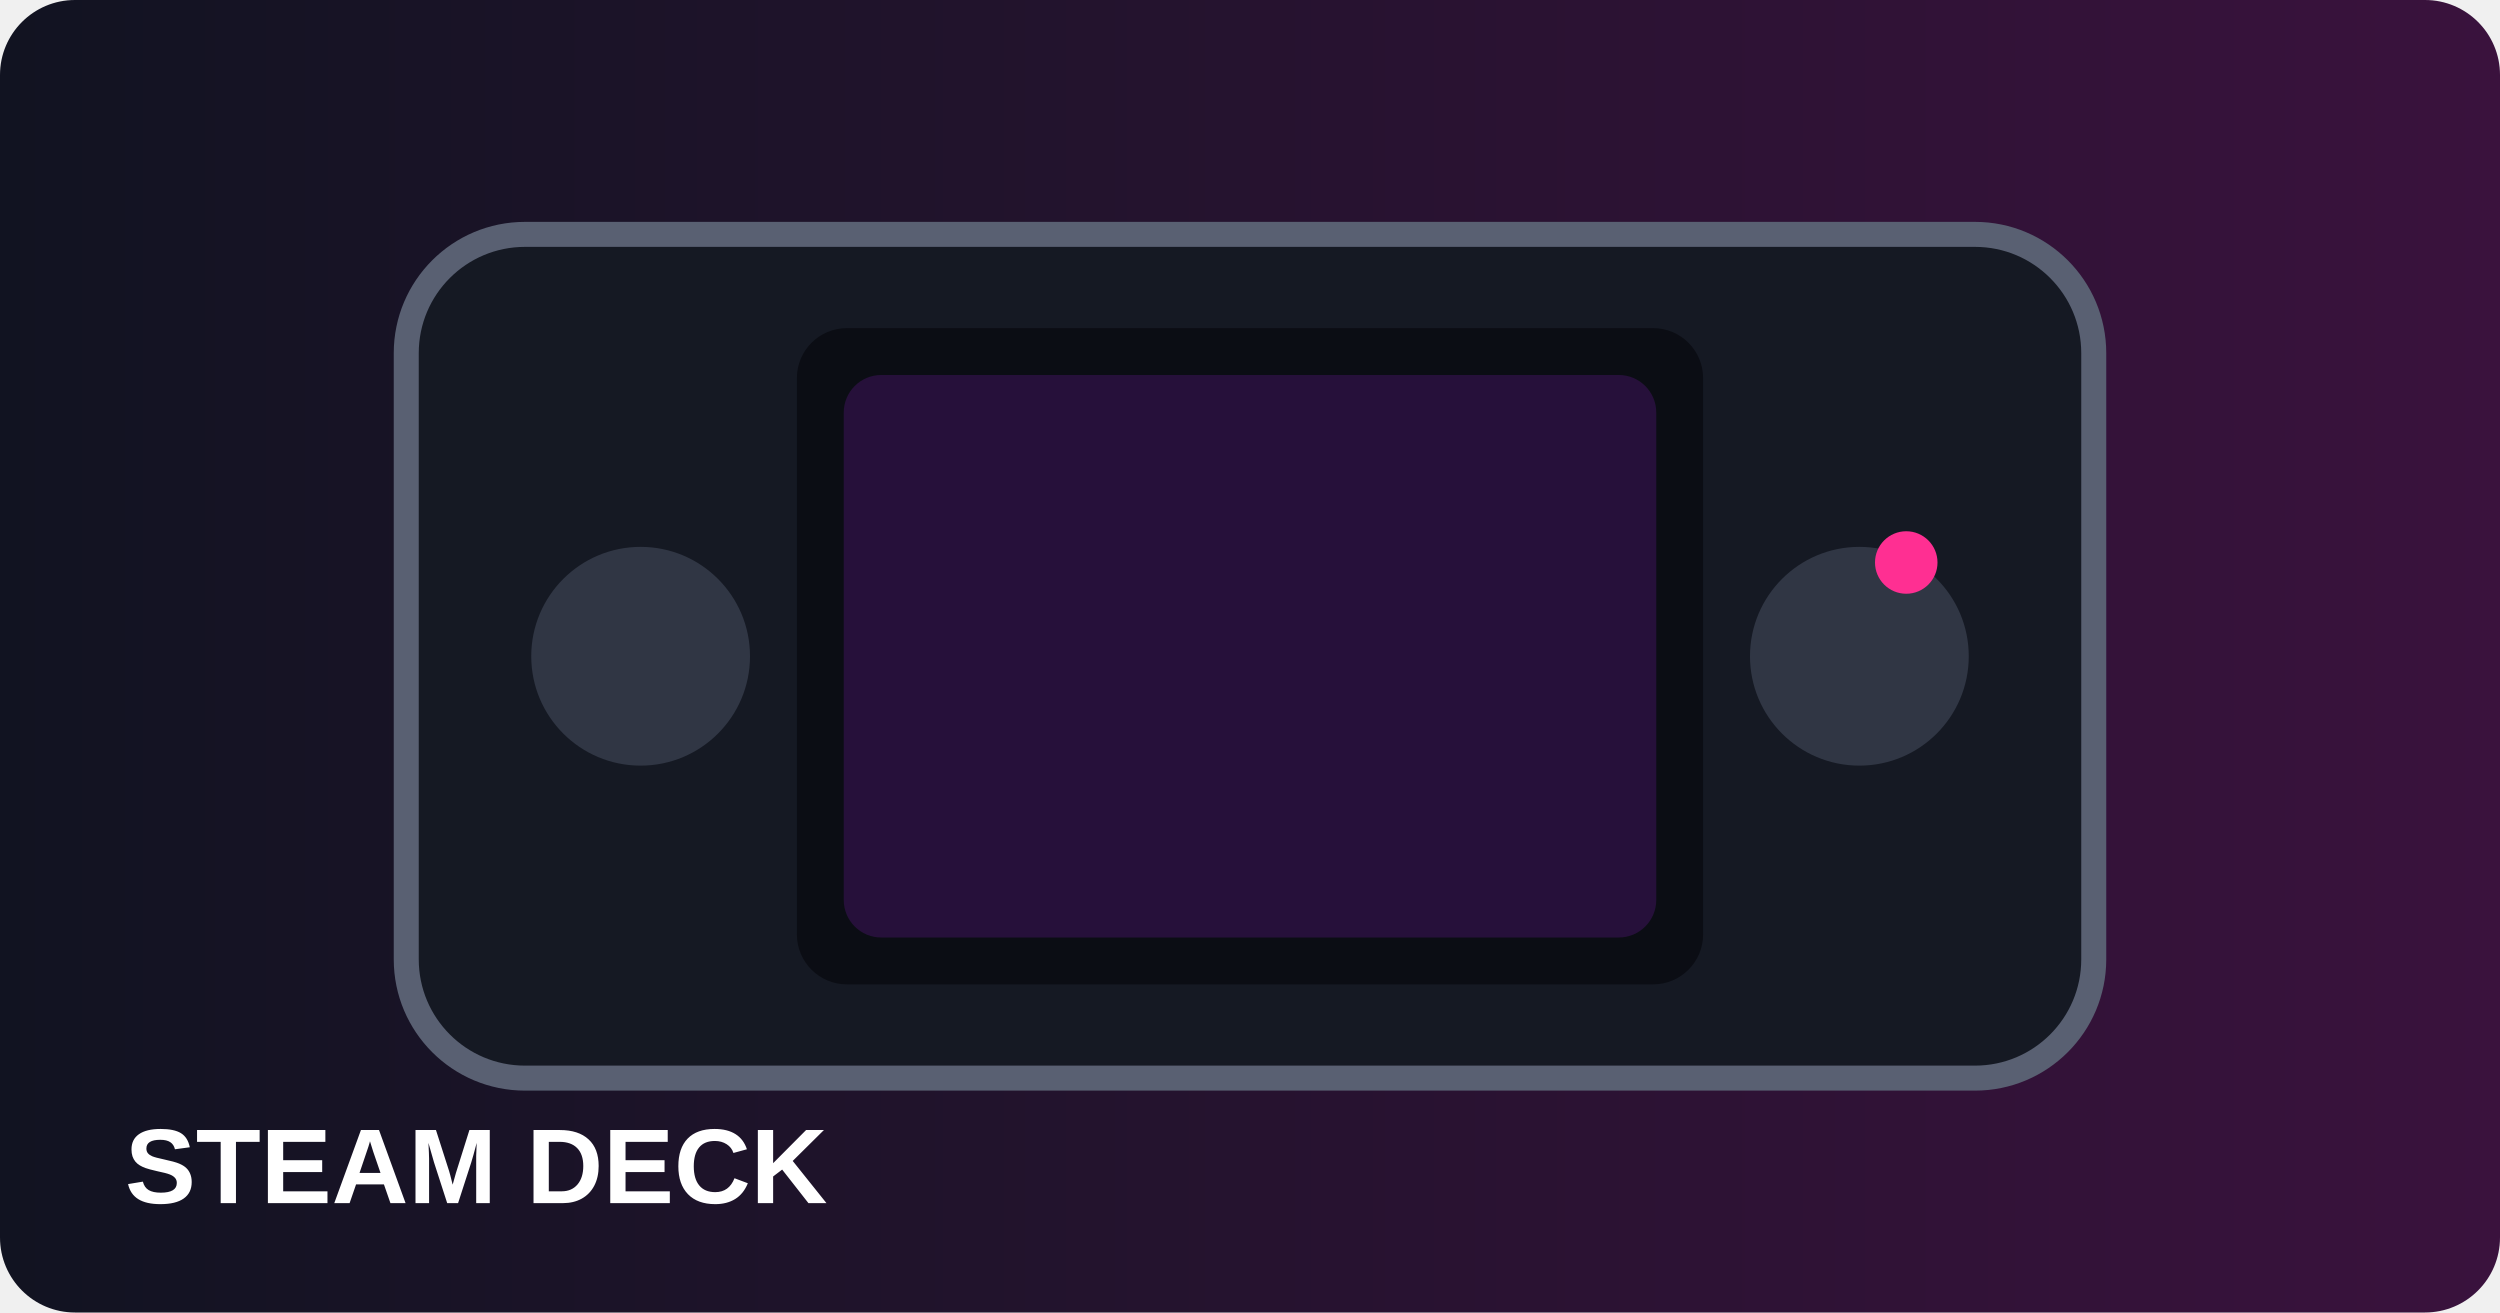
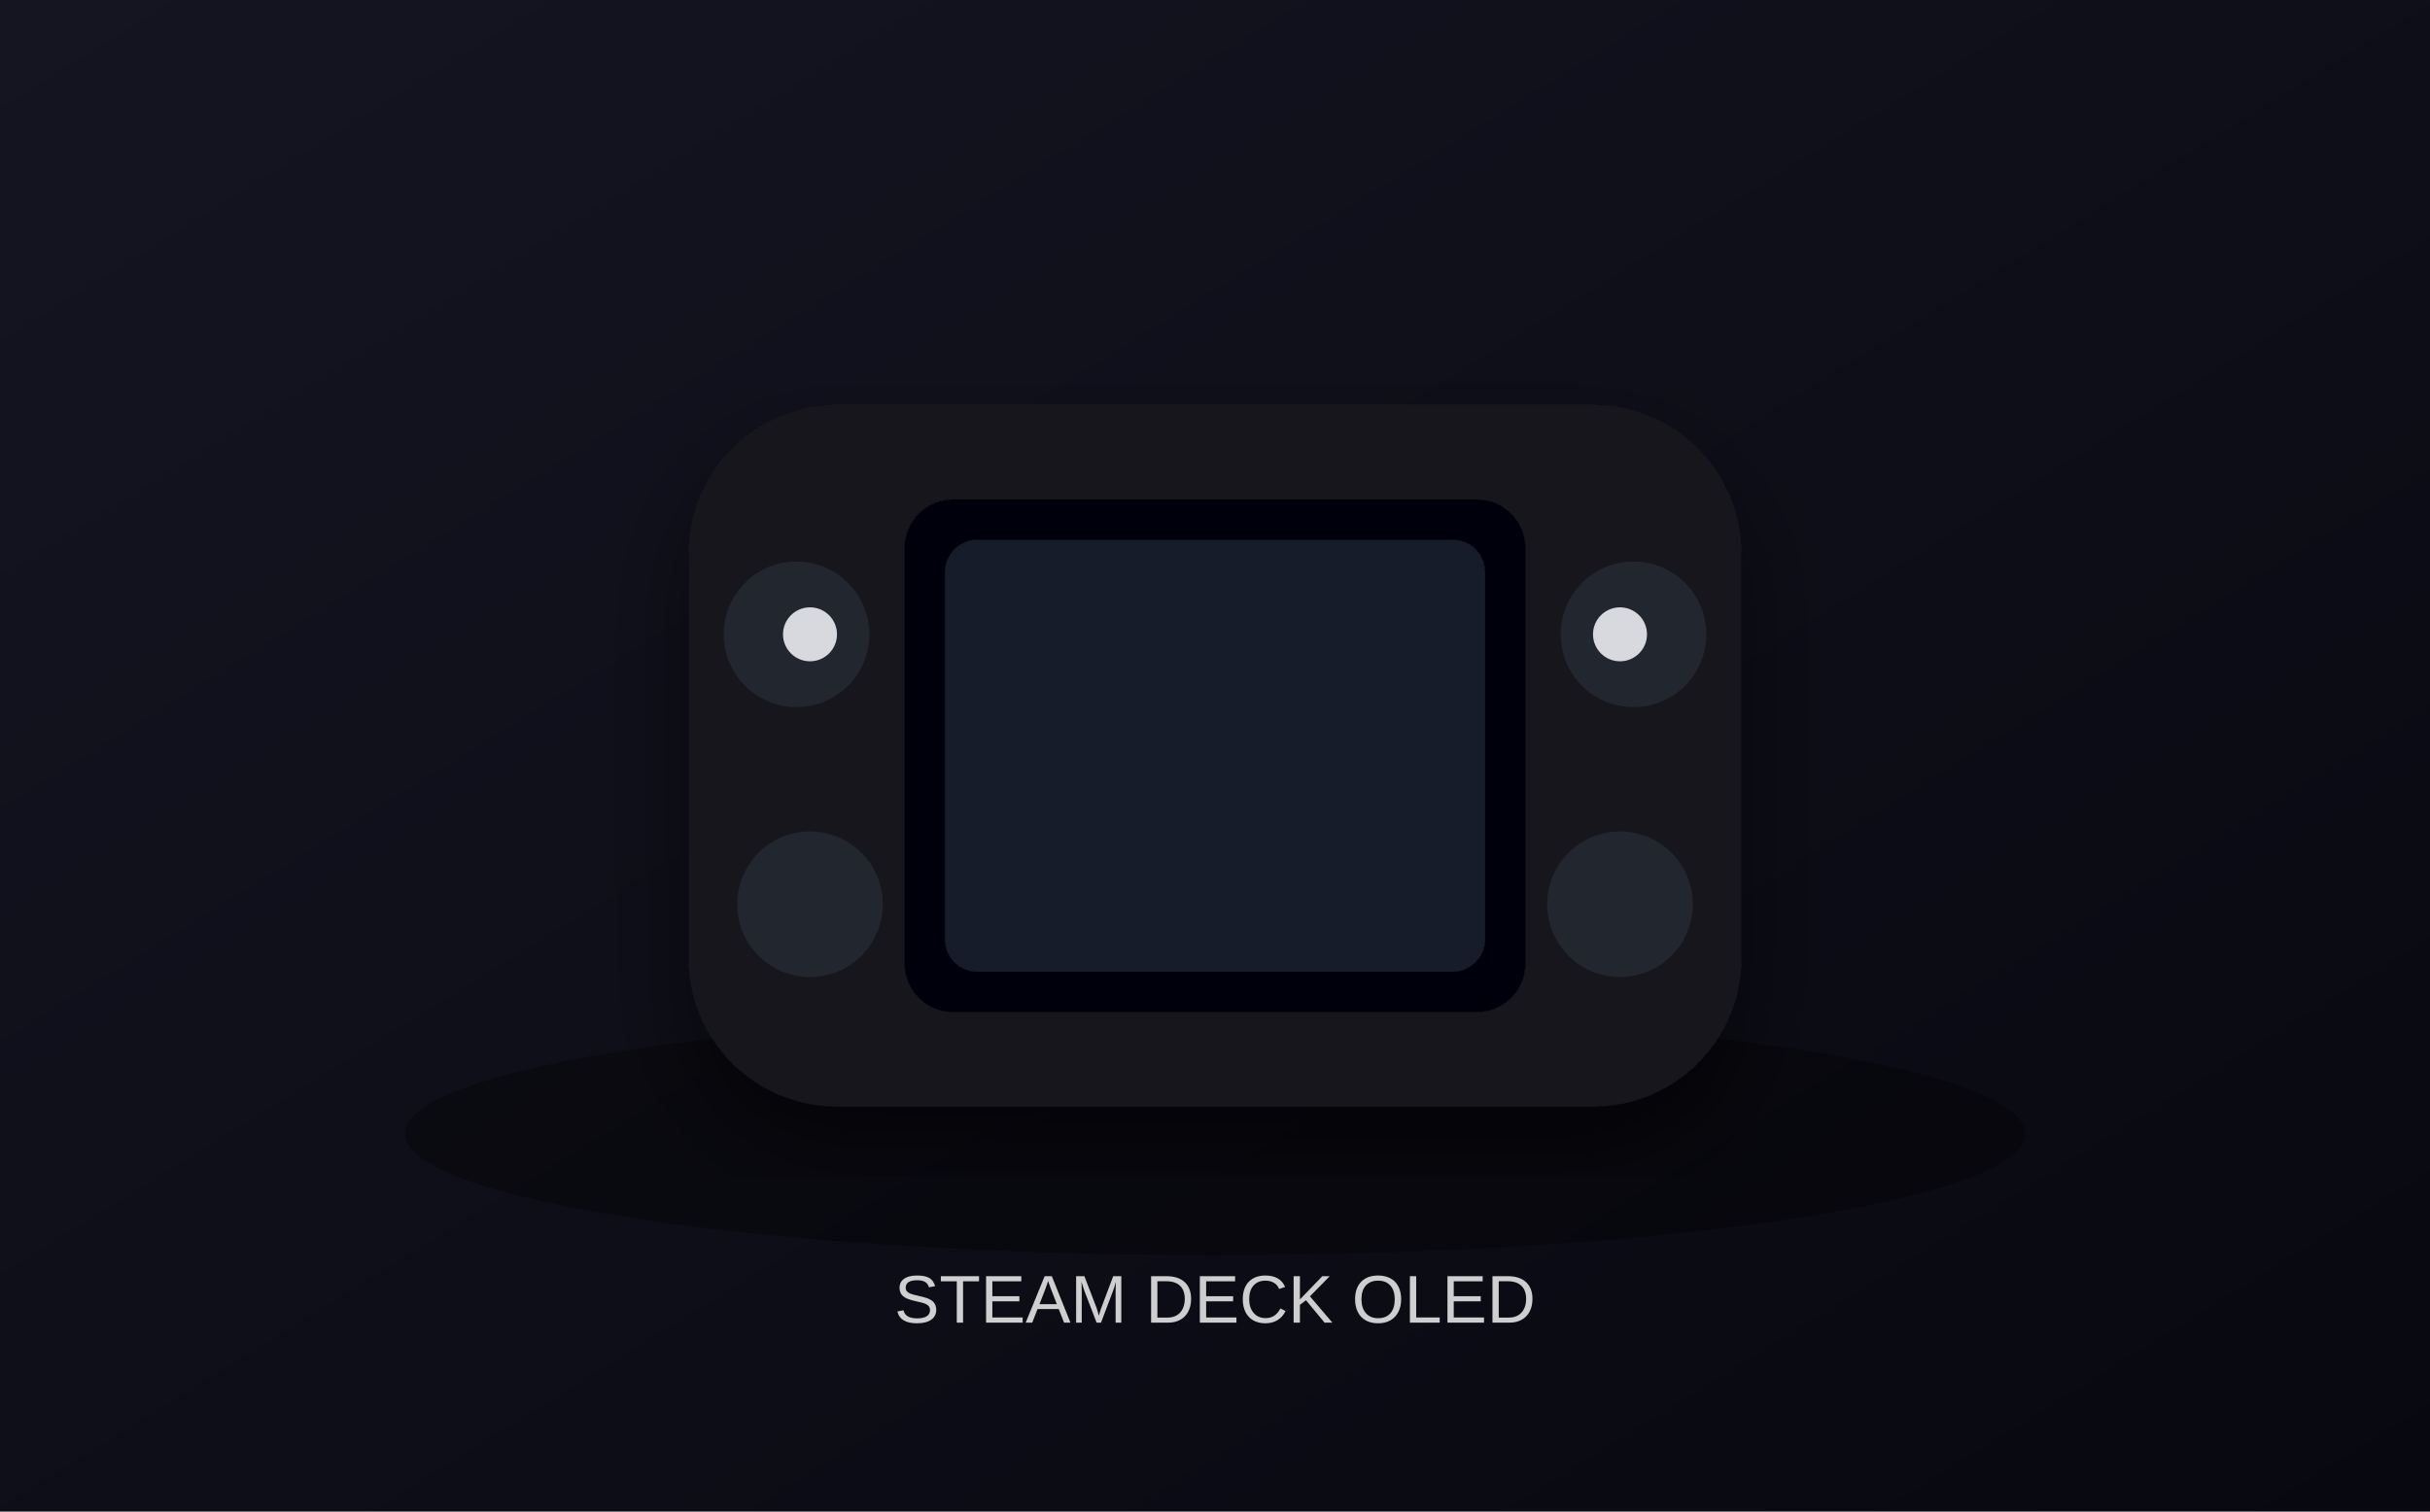
- <svg xmlns="http://www.w3.org/2000/svg" viewBox="0 0 800 420">
+ <svg xmlns="http://www.w3.org/2000/svg" viewBox="0 0 900 560">
  <defs>
-     <linearGradient id="g" x1="0" x2="1">
-       <stop stop-color="#111321" />
-       <stop offset="1" stop-color="#3a123d" />
+     <linearGradient id="g" x1="0" y1="0" x2="1" y2="1">
+       <stop stop-color="#151522" />
+       <stop offset="1" stop-color="#080810" />
    </linearGradient>
+     <filter id="s">
+       <feDropShadow dx="0" dy="18" stdDeviation="18" flood-opacity=".5" />
+     </filter>
  </defs>
-   <rect width="800" height="420" rx="24" fill="url(#g)" />
-   <rect x="130" y="75" width="540" height="270" rx="38" fill="#151923" stroke="#596072" stroke-width="8" />
-   <rect x="255" y="105" width="290" height="210" rx="16" fill="#0b0d14" />
-   <rect x="270" y="120" width="260" height="180" rx="12" fill="#26103a" />
-   <circle cx="205" cy="210" r="35" fill="#303644" />
-   <circle cx="595" cy="210" r="35" fill="#303644" />
-   <circle cx="610" cy="180" r="10" fill="#ff2f92" />
-   <text x="40" y="385" fill="#fff" font-family="Arial" font-size="34" font-weight="700">STEAM DECK</text>
+   <rect width="900" height="560" fill="url(#g)" />
+   <ellipse cx="450" cy="420" rx="300" ry="45" fill="#000" opacity=".35" />
+   <g filter="url(#s)">
+     <rect x="255" y="150" width="390" height="260" rx="55" fill="#14161c" />
+     <rect x="335" y="185" width="230" height="190" rx="18" fill="#05060a" />
+     <rect x="350" y="200" width="200" height="160" rx="12" fill="#171a2a" />
+     <circle cx="295" cy="235" r="27" fill="#22252d" />
+     <circle cx="605" cy="235" r="27" fill="#22252d" />
+     <circle cx="300" cy="335" r="27" fill="#22252d" />
+     <circle cx="600" cy="335" r="27" fill="#22252d" />
+     <circle cx="300" cy="235" r="10" fill="#d8d8df" />
+     <circle cx="600" cy="235" r="10" fill="#d8d8df" />
+   </g>
+   <text x="450" y="490" fill="#fff" font-family="Arial" font-size="25" text-anchor="middle" opacity=".8">STEAM DECK OLED</text>
</svg>
